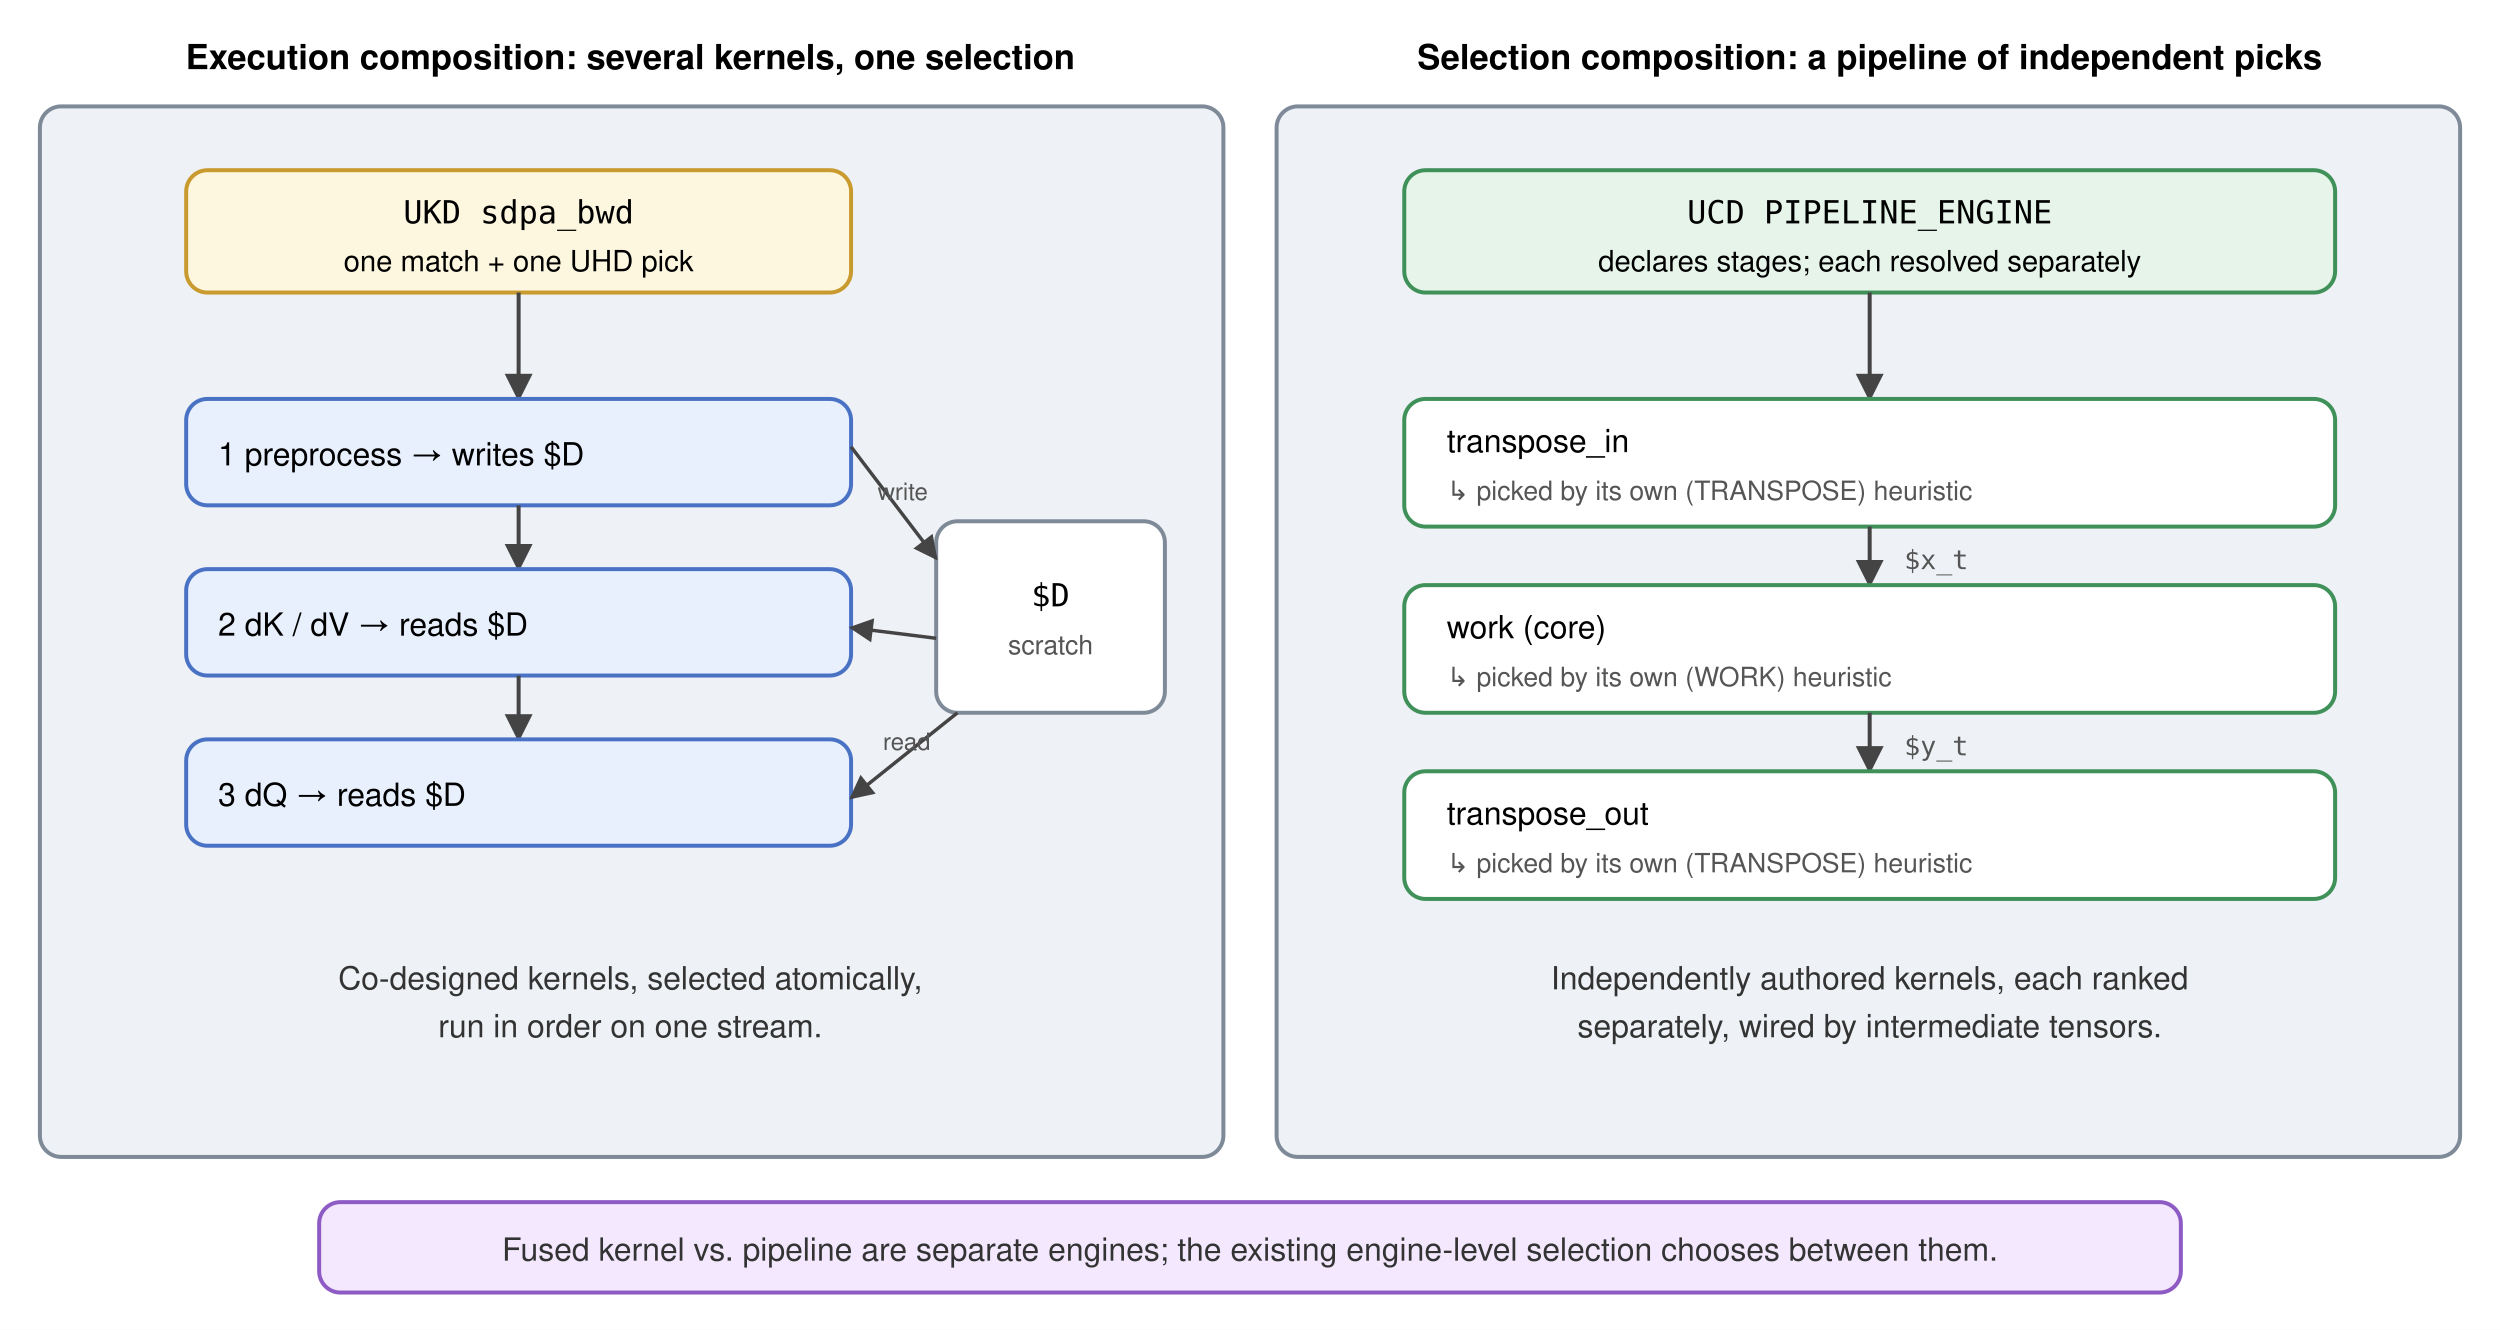
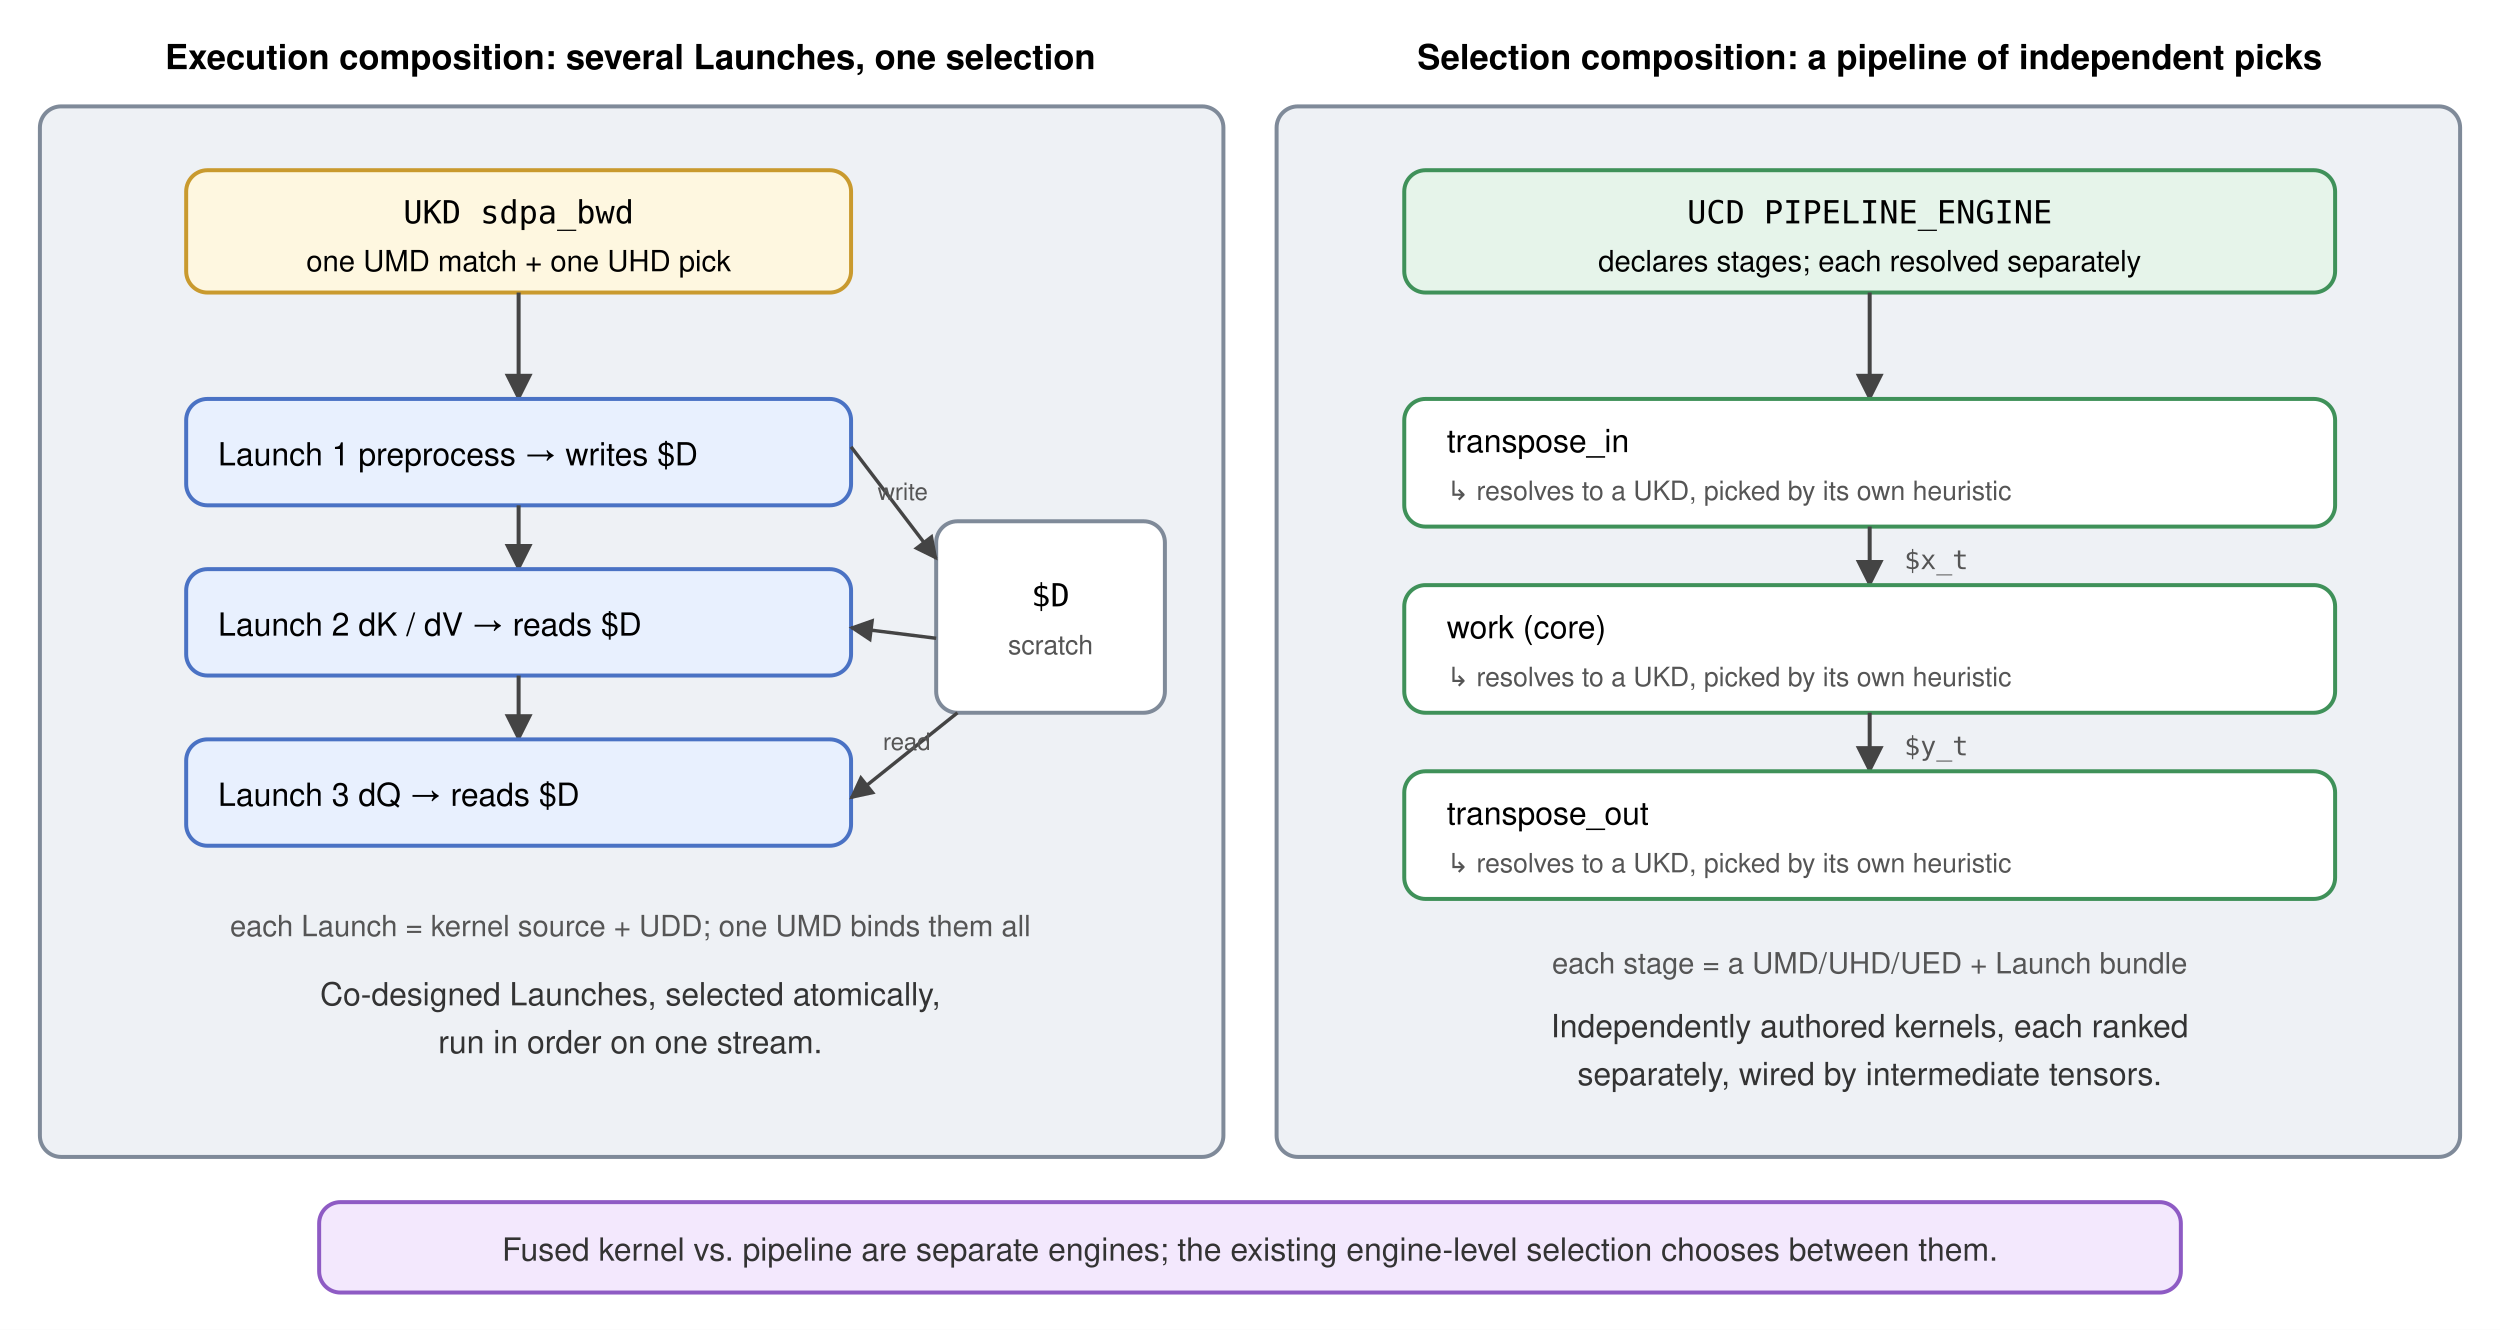
<svg xmlns="http://www.w3.org/2000/svg" viewBox="0 0 940 500" width="940" height="500" font-family="'Segoe UI', Helvetica, Arial, sans-serif" font-size="13">
  <rect x="0" y="0" width="100%" height="100%" fill="#ffffff" />
  <defs>
    <marker id="arrowCX" viewBox="0 0 10 10" refX="9" refY="5" markerWidth="7" markerHeight="7" orient="auto-start-reverse">
      <path d="M0 0 L10 5 L0 10 z" fill="#444" />
    </marker>
  </defs>
-   <text x="237" y="26" text-anchor="middle" font-weight="600">Execution composition: several kernels, one selection</text>
+   <text x="237" y="26" text-anchor="middle" font-weight="600">Execution composition: several Launches, one selection</text>
  <rect x="15" y="40" width="445" height="395" rx="8" fill="#eef1f5" stroke="#7f8a99" stroke-width="1.5" />
  <rect x="70" y="64" width="250" height="46" rx="8" fill="#fef7e0" stroke="#c99a2e" stroke-width="1.5" />
  <text x="195" y="84" text-anchor="middle" font-family="Consolas, monospace" font-size="12">UKD  sdpa_bwd</text>
-   <text x="195" y="102" text-anchor="middle" font-size="11">one match + one UHD pick</text>
+   <text x="195" y="102" text-anchor="middle" font-size="11">one UMD match + one UHD pick</text>
  <line x1="195" y1="110" x2="195" y2="150" stroke="#444" stroke-width="1.5" marker-end="url(#arrowCX)" />
  <rect x="70" y="150" width="250" height="40" rx="8" fill="#e8f0fe" stroke="#4a72c4" stroke-width="1.5" />
-   <text x="82" y="175" font-size="12">1  preprocess  → writes $D</text>
+   <text x="82" y="175" font-size="12">Launch 1  preprocess  → writes $D</text>
  <line x1="195" y1="190" x2="195" y2="214" stroke="#444" stroke-width="1.5" marker-end="url(#arrowCX)" />
  <rect x="70" y="214" width="250" height="40" rx="8" fill="#e8f0fe" stroke="#4a72c4" stroke-width="1.5" />
-   <text x="82" y="239" font-size="12">2  dK / dV  → reads $D</text>
+   <text x="82" y="239" font-size="12">Launch 2  dK / dV  → reads $D</text>
  <line x1="195" y1="254" x2="195" y2="278" stroke="#444" stroke-width="1.5" marker-end="url(#arrowCX)" />
  <rect x="70" y="278" width="250" height="40" rx="8" fill="#e8f0fe" stroke="#4a72c4" stroke-width="1.5" />
-   <text x="82" y="303" font-size="12">3  dQ  → reads $D</text>
+   <text x="82" y="303" font-size="12">Launch 3  dQ  → reads $D</text>
  <rect x="352" y="196" width="86" height="72" rx="8" fill="#ffffff" stroke="#7f8a99" stroke-width="1.5" />
  <text x="395" y="228" text-anchor="middle" font-family="Consolas, monospace" font-size="12">$D</text>
  <text x="395" y="246" text-anchor="middle" font-size="10" fill="#555">scratch</text>
  <line x1="320" y1="168" x2="352" y2="210" stroke="#444" stroke-width="1.3" marker-end="url(#arrowCX)" />
  <text x="330" y="188" font-size="9" fill="#555">write</text>
  <line x1="352" y1="240" x2="320" y2="236" stroke="#444" stroke-width="1.3" marker-end="url(#arrowCX)" />
  <line x1="360" y1="268" x2="320" y2="300" stroke="#444" stroke-width="1.3" marker-end="url(#arrowCX)" />
  <text x="332" y="282" font-size="9" fill="#555">read</text>
-   <text x="237" y="372" text-anchor="middle" font-size="12" fill="#333">Co-designed kernels, selected atomically,</text>
-   <text x="237" y="390" text-anchor="middle" font-size="12" fill="#333">run in order on one stream.</text>
+   <text x="237" y="352" text-anchor="middle" font-size="11" fill="#555">each Launch = kernel source + UDD; one UMD binds them all</text>
+   <text x="237" y="378" text-anchor="middle" font-size="12" fill="#333">Co-designed Launches, selected atomically,</text>
+   <text x="237" y="396" text-anchor="middle" font-size="12" fill="#333">run in order on one stream.</text>
  <text x="703" y="26" text-anchor="middle" font-weight="600">Selection composition: a pipeline of independent picks</text>
  <rect x="480" y="40" width="445" height="395" rx="8" fill="#eef1f5" stroke="#7f8a99" stroke-width="1.5" />
  <rect x="528" y="64" width="350" height="46" rx="8" fill="#e6f4ea" stroke="#3f9159" stroke-width="1.5" />
  <text x="703" y="84" text-anchor="middle" font-family="Consolas, monospace" font-size="12">UCD  PIPELINE_ENGINE</text>
  <text x="703" y="102" text-anchor="middle" font-size="11">declares stages; each resolved separately</text>
  <line x1="703" y1="110" x2="703" y2="150" stroke="#444" stroke-width="1.5" marker-end="url(#arrowCX)" />
  <rect x="528" y="150" width="350" height="48" rx="8" fill="#ffffff" stroke="#3f9159" stroke-width="1.5" />
  <text x="544" y="170" font-size="12">transpose_in</text>
-   <text x="544" y="188" font-size="10" fill="#555">↳ picked by its own (TRANSPOSE) heuristic</text>
+   <text x="544" y="188" font-size="10" fill="#555">↳ resolves to a UKD, picked by its own heuristic</text>
  <line x1="703" y1="198" x2="703" y2="220" stroke="#444" stroke-width="1.5" marker-end="url(#arrowCX)" />
  <text x="716" y="214" font-family="Consolas, monospace" font-size="10" fill="#555">$x_t</text>
  <rect x="528" y="220" width="350" height="48" rx="8" fill="#ffffff" stroke="#3f9159" stroke-width="1.5" />
  <text x="544" y="240" font-size="12">work (core)</text>
-   <text x="544" y="258" font-size="10" fill="#555">↳ picked by its own (WORK) heuristic</text>
+   <text x="544" y="258" font-size="10" fill="#555">↳ resolves to a UKD, picked by its own heuristic</text>
  <line x1="703" y1="268" x2="703" y2="290" stroke="#444" stroke-width="1.5" marker-end="url(#arrowCX)" />
  <text x="716" y="284" font-family="Consolas, monospace" font-size="10" fill="#555">$y_t</text>
  <rect x="528" y="290" width="350" height="48" rx="8" fill="#ffffff" stroke="#3f9159" stroke-width="1.5" />
  <text x="544" y="310" font-size="12">transpose_out</text>
-   <text x="544" y="328" font-size="10" fill="#555">↳ picked by its own (TRANSPOSE) heuristic</text>
-   <text x="703" y="372" text-anchor="middle" font-size="12" fill="#333">Independently authored kernels, each ranked</text>
-   <text x="703" y="390" text-anchor="middle" font-size="12" fill="#333">separately, wired by intermediate tensors.</text>
+   <text x="544" y="328" font-size="10" fill="#555">↳ resolves to a UKD, picked by its own heuristic</text>
+   <text x="703" y="366" text-anchor="middle" font-size="11" fill="#555">each stage = a UMD/UHD/UED + Launch bundle</text>
+   <text x="703" y="390" text-anchor="middle" font-size="12" fill="#333">Independently authored kernels, each ranked</text>
+   <text x="703" y="408" text-anchor="middle" font-size="12" fill="#333">separately, wired by intermediate tensors.</text>
  <rect x="120" y="452" width="700" height="34" rx="8" fill="#f3e8fd" stroke="#8e5bc4" stroke-width="1.5" />
  <text x="470" y="474" text-anchor="middle" font-size="12" fill="#333">Fused kernel vs. pipeline are separate engines; the existing engine-level selection chooses between them.</text>
</svg>
